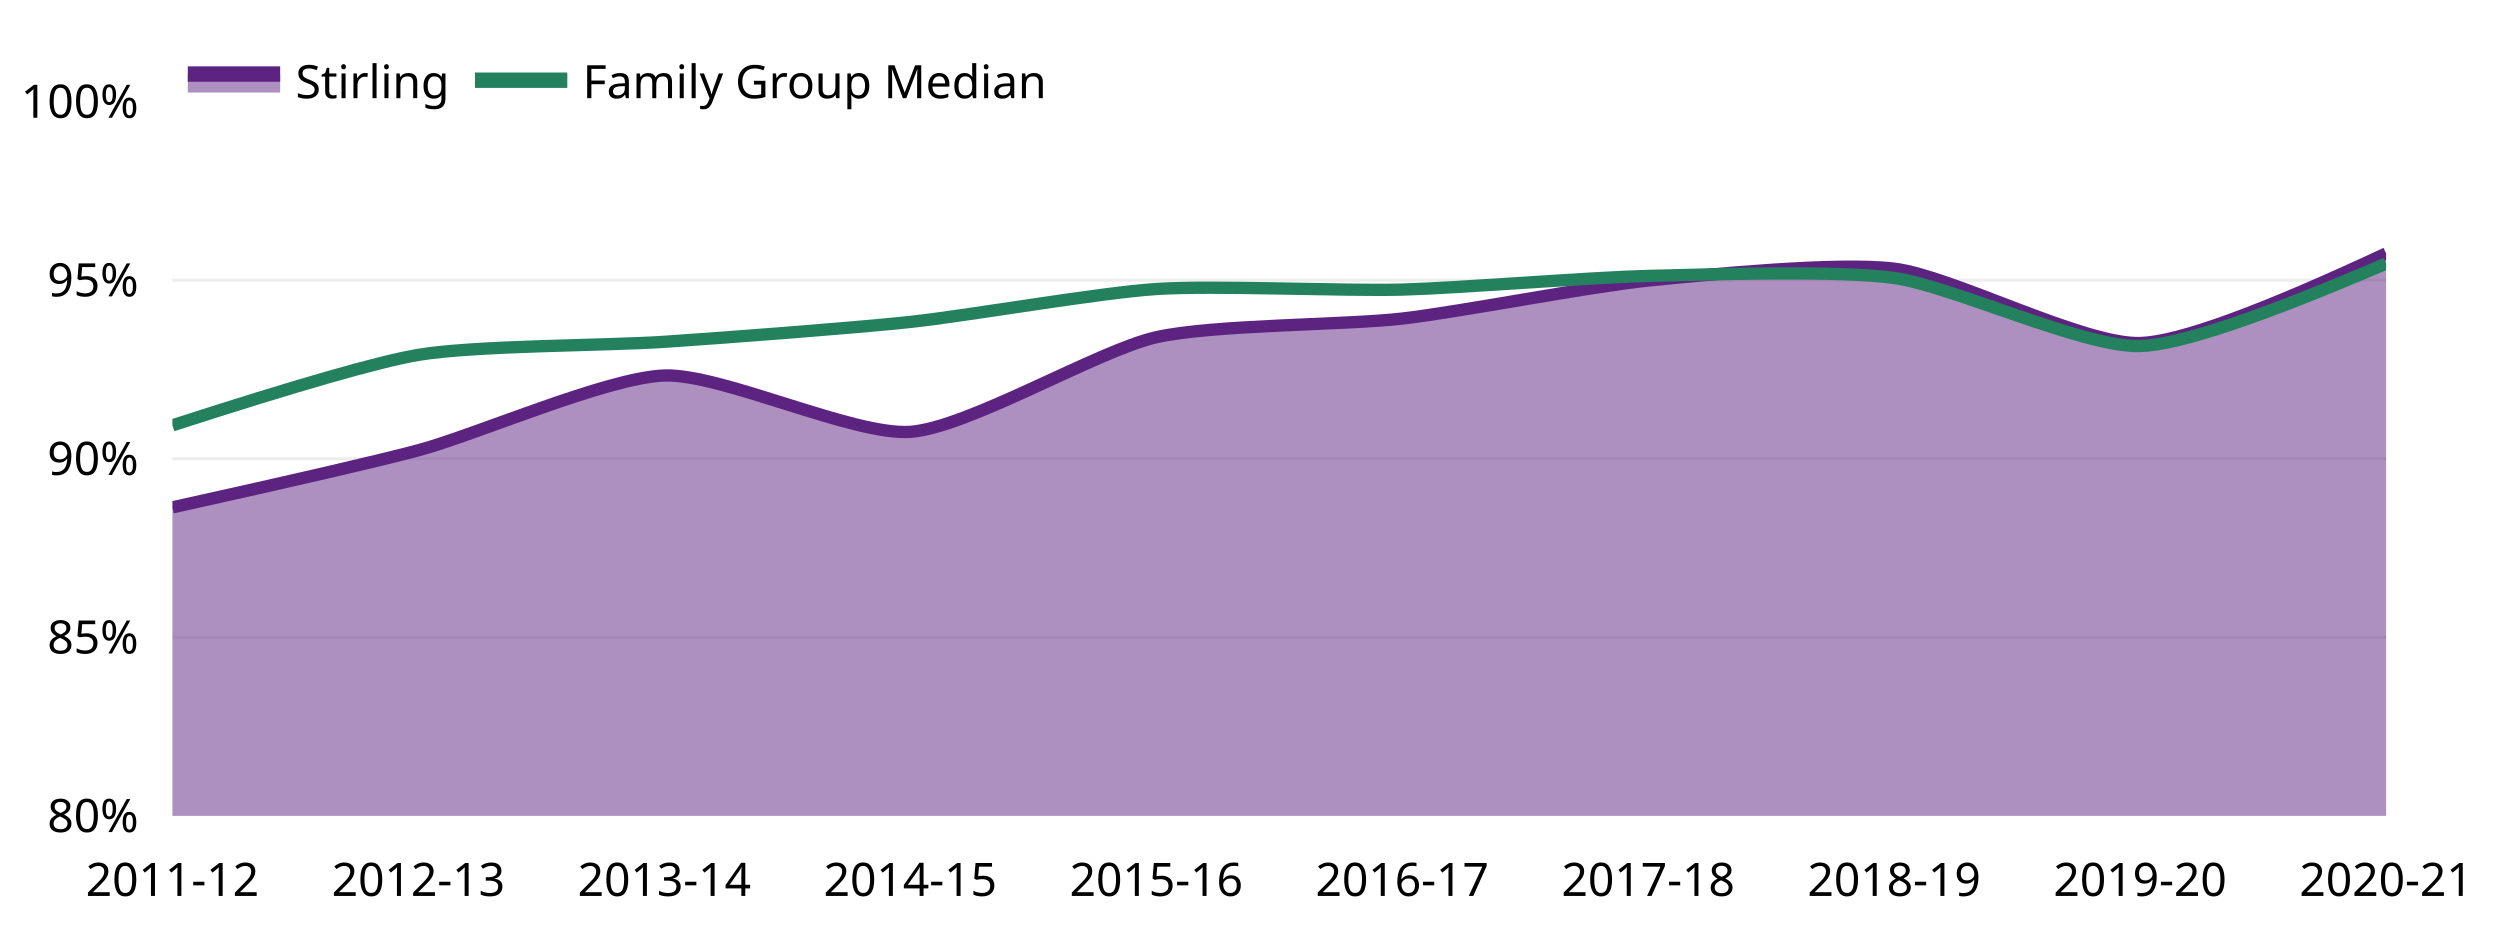
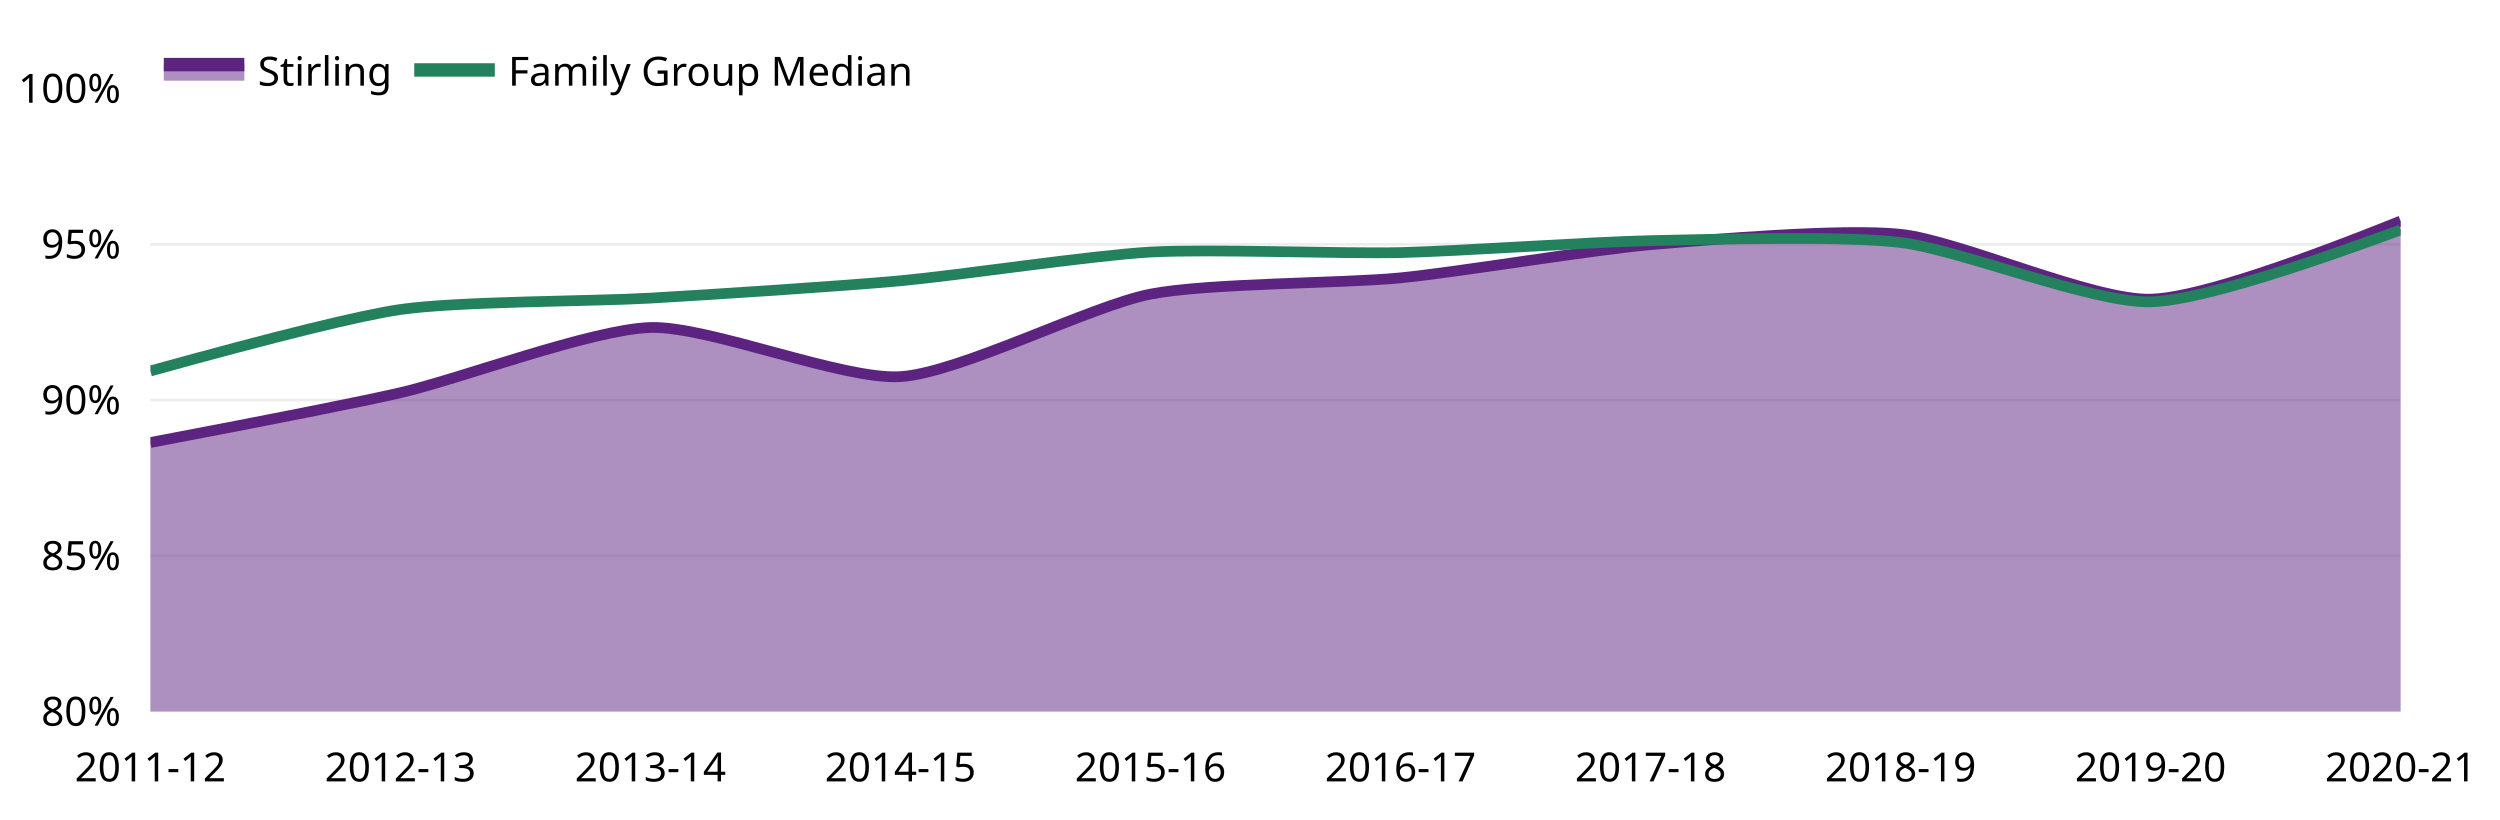
- <svg xmlns="http://www.w3.org/2000/svg" class="main-svg" width="812" height="305" style="" viewBox="0 0 812 305">
-   <rect x="0" y="0" width="812" height="305" style="fill: rgb(255, 255, 255); fill-opacity: 1;" />
-   <defs id="defs-43c3dc">
+ <svg xmlns="http://www.w3.org/2000/svg" class="main-svg" width="931" height="305" style="" viewBox="0 0 931 305">
+   <rect x="0" y="0" width="931" height="305" style="fill: rgb(255, 255, 255); fill-opacity: 1;" />
+   <defs id="defs-292442">
    <g class="clips">
-       <clipPath id="clip43c3dcxyplot" class="plotclip">
-         <rect width="719" height="232" />
-       </clipPath>
-       <clipPath class="axesclip" id="clip43c3dcx">
-         <rect x="56" y="0" width="719" height="305" />
-       </clipPath>
-       <clipPath class="axesclip" id="clip43c3dcy">
-         <rect x="0" y="33" width="812" height="232" />
-       </clipPath>
-       <clipPath class="axesclip" id="clip43c3dcxy">
-         <rect x="56" y="33" width="719" height="232" />
+       <clipPath id="clip292442xyplot" class="plotclip">
+         <rect width="838" height="232" />
+       </clipPath>
+       <clipPath class="axesclip" id="clip292442x">
+         <rect x="56" y="0" width="838" height="305" />
+       </clipPath>
+       <clipPath class="axesclip" id="clip292442y">
+         <rect x="0" y="33" width="931" height="232" />
+       </clipPath>
+       <clipPath class="axesclip" id="clip292442xy">
+         <rect x="56" y="33" width="838" height="232" />
      </clipPath>
    </g>
    <g class="gradients" />
    <g class="patterns" />
  </defs>
  <g class="bglayer">
-     <rect class="bg" x="46" y="23" width="739" height="252" style="fill: rgb(0, 0, 0); fill-opacity: 0; stroke-width: 0;" />
+     <rect class="bg" x="46" y="23" width="858" height="252" style="fill: rgb(0, 0, 0); fill-opacity: 0; stroke-width: 0;" />
  </g>
  <g class="layer-below">
    <g class="imagelayer" />
    <g class="shapelayer" />
  </g>
  <g class="cartesianlayer">
    <g class="subplot xy">
      <g class="layer-subplot">
        <g class="shapelayer" />
        <g class="imagelayer" />
      </g>
      <g class="gridlayer">
        <g class="x">
-           <path class="xgrid crisp" transform="translate(135.89,0)" d="M0,33v232" style="stroke: rgb(255, 255, 255); stroke-opacity: 1; stroke-width: 1px;" />
-           <path class="xgrid crisp" transform="translate(215.78,0)" d="M0,33v232" style="stroke: rgb(255, 255, 255); stroke-opacity: 1; stroke-width: 1px;" />
-           <path class="xgrid crisp" transform="translate(295.67,0)" d="M0,33v232" style="stroke: rgb(255, 255, 255); stroke-opacity: 1; stroke-width: 1px;" />
-           <path class="xgrid crisp" transform="translate(375.56,0)" d="M0,33v232" style="stroke: rgb(255, 255, 255); stroke-opacity: 1; stroke-width: 1px;" />
-           <path class="xgrid crisp" transform="translate(455.44,0)" d="M0,33v232" style="stroke: rgb(255, 255, 255); stroke-opacity: 1; stroke-width: 1px;" />
-           <path class="xgrid crisp" transform="translate(535.33,0)" d="M0,33v232" style="stroke: rgb(255, 255, 255); stroke-opacity: 1; stroke-width: 1px;" />
-           <path class="xgrid crisp" transform="translate(615.22,0)" d="M0,33v232" style="stroke: rgb(255, 255, 255); stroke-opacity: 1; stroke-width: 1px;" />
-           <path class="xgrid crisp" transform="translate(695.11,0)" d="M0,33v232" style="stroke: rgb(255, 255, 255); stroke-opacity: 1; stroke-width: 1px;" />
+           <path class="xgrid crisp" transform="translate(149.11,0)" d="M0,33v232" style="stroke: rgb(255, 255, 255); stroke-opacity: 1; stroke-width: 1px;" />
+           <path class="xgrid crisp" transform="translate(242.22,0)" d="M0,33v232" style="stroke: rgb(255, 255, 255); stroke-opacity: 1; stroke-width: 1px;" />
+           <path class="xgrid crisp" transform="translate(335.33,0)" d="M0,33v232" style="stroke: rgb(255, 255, 255); stroke-opacity: 1; stroke-width: 1px;" />
+           <path class="xgrid crisp" transform="translate(428.44,0)" d="M0,33v232" style="stroke: rgb(255, 255, 255); stroke-opacity: 1; stroke-width: 1px;" />
+           <path class="xgrid crisp" transform="translate(521.56,0)" d="M0,33v232" style="stroke: rgb(255, 255, 255); stroke-opacity: 1; stroke-width: 1px;" />
+           <path class="xgrid crisp" transform="translate(614.67,0)" d="M0,33v232" style="stroke: rgb(255, 255, 255); stroke-opacity: 1; stroke-width: 1px;" />
+           <path class="xgrid crisp" transform="translate(707.78,0)" d="M0,33v232" style="stroke: rgb(255, 255, 255); stroke-opacity: 1; stroke-width: 1px;" />
+           <path class="xgrid crisp" transform="translate(800.89,0)" d="M0,33v232" style="stroke: rgb(255, 255, 255); stroke-opacity: 1; stroke-width: 1px;" />
        </g>
        <g class="y">
-           <path class="ygrid crisp" transform="translate(0,207)" d="M56,0h719" style="stroke: rgb(237, 237, 237); stroke-opacity: 1; stroke-width: 1px;" />
-           <path class="ygrid crisp" transform="translate(0,149)" d="M56,0h719" style="stroke: rgb(237, 237, 237); stroke-opacity: 1; stroke-width: 1px;" />
-           <path class="ygrid crisp" transform="translate(0,91)" d="M56,0h719" style="stroke: rgb(237, 237, 237); stroke-opacity: 1; stroke-width: 1px;" />
+           <path class="ygrid crisp" transform="translate(0,207)" d="M56,0h838" style="stroke: rgb(237, 237, 237); stroke-opacity: 1; stroke-width: 1px;" />
+           <path class="ygrid crisp" transform="translate(0,149)" d="M56,0h838" style="stroke: rgb(237, 237, 237); stroke-opacity: 1; stroke-width: 1px;" />
+           <path class="ygrid crisp" transform="translate(0,91)" d="M56,0h838" style="stroke: rgb(237, 237, 237); stroke-opacity: 1; stroke-width: 1px;" />
        </g>
      </g>
      <g class="zerolinelayer" />
      <path class="xlines-below" />
      <path class="ylines-below" />
      <g class="overlines-below" />
      <g class="xaxislayer-below" />
      <g class="yaxislayer-below" />
      <g class="overaxes-below" />
-       <g class="plot" transform="translate(56,33)" clip-path="url(#clip43c3dcxyplot)">
+       <g class="plot" transform="translate(56,33)" clip-path="url(#clip292442xyplot)">
        <g class="scatterlayer mlayer">
-           <g class="trace scatter traceb986c4" style="stroke-miterlimit: 2;">
+           <g class="trace scatter trace9b18af" style="stroke-miterlimit: 2;">
            <g class="fills">
              <g>
-                 <path class="js-fill" d="M719,1160L0,1160L0,131.79Q61.33,118.22 79.89,113.25C98.62,108.24 141.05,89.62 159.78,88.96C178.33,88.31 221.23,108.57 239.67,107.26C258.52,105.92 300.6,80.8 319.56,76.53C337.9,72.4 380.84,72.61 399.44,70.47C418.12,68.32 460.64,60.01 479.33,58.12C497.92,56.24 540.77,51.99 559.22,54.26C578.06,56.58 620.55,78.94 639.11,78.42Q657.84,77.9 719,49.32" style="fill: rgb(93, 35, 129); fill-opacity: 0.5; stroke-width: 0;" />
+                 <path class="js-fill" d="M838,1160L0,1160L0,131.79Q71.46,118.23 93.11,113.25C114.91,108.24 164.42,89.63 186.22,88.96C207.87,88.3 257.78,108.61 279.33,107.26C301.24,105.89 350.44,80.8 372.44,76.53C393.9,72.36 443.87,72.61 465.56,70.47C487.32,68.32 536.9,60.01 558.67,58.12C580.35,56.24 630.22,51.96 651.78,54.26C673.68,56.6 723.24,78.95 744.89,78.42Q766.69,77.89 838,49.32" style="fill: rgb(93, 35, 129); fill-opacity: 0.5; stroke-width: 0;" />
              </g>
            </g>
            <g class="errorbars" />
            <g class="lines">
-               <path class="js-line" d="M0,131.79Q61.33,118.22 79.89,113.25C98.62,108.24 141.05,89.62 159.78,88.96C178.33,88.31 221.23,108.57 239.67,107.26C258.52,105.92 300.6,80.8 319.56,76.53C337.9,72.4 380.84,72.61 399.44,70.47C418.12,68.32 460.64,60.01 479.33,58.12C497.92,56.24 540.77,51.99 559.22,54.26C578.06,56.58 620.55,78.94 639.11,78.42Q657.84,77.9 719,49.32" style="vector-effect: non-scaling-stroke; fill: none; stroke: rgb(93, 35, 129); stroke-opacity: 1; stroke-width: 4px; opacity: 1;" />
+               <path class="js-line" d="M0,131.79Q71.46,118.23 93.11,113.25C114.91,108.24 164.42,89.63 186.22,88.96C207.87,88.3 257.78,108.61 279.33,107.26C301.24,105.89 350.44,80.8 372.44,76.53C393.9,72.36 443.87,72.61 465.56,70.47C487.32,68.32 536.9,60.01 558.67,58.12C580.35,56.24 630.22,51.96 651.78,54.26C673.68,56.6 723.24,78.95 744.89,78.42Q766.69,77.89 838,49.32" style="vector-effect: non-scaling-stroke; fill: none; stroke: rgb(93, 35, 129); stroke-opacity: 1; stroke-width: 4px; opacity: 1;" />
            </g>
            <g class="points" />
            <g class="text" />
          </g>
-           <g class="trace scatter tracef4d5ca" style="stroke-miterlimit: 2; opacity: 1;">
+           <g class="trace scatter trace93a3fa" style="stroke-miterlimit: 2; opacity: 1;">
            <g class="fills" />
            <g class="errorbars" />
            <g class="lines">
-               <path class="js-line" d="M0,105.15Q61.07,85.41 79.89,82.26C98.36,79.17 141.15,79.27 159.78,78.02C178.43,76.77 221.06,73.56 239.67,71.56C258.34,69.56 300.88,62.09 319.56,60.87C338.16,59.65 380.81,61.56 399.44,61.06C418.09,60.56 460.68,57.06 479.33,56.62C497.96,56.18 540.75,54.7 559.22,57.29C578.04,59.93 620.54,79.9 639.11,79.4Q657.83,78.9 719,52.6" style="vector-effect: non-scaling-stroke; fill: none; stroke: rgb(35, 129, 93); stroke-opacity: 1; stroke-width: 4px; opacity: 1;" />
+               <path class="js-line" d="M0,105.15Q71.23,85.42 93.11,82.26C114.68,79.15 164.5,79.27 186.22,78.02C207.95,76.77 257.63,73.56 279.33,71.56C301.08,69.56 350.68,62.09 372.44,60.87C394.13,59.65 443.84,61.56 465.56,61.06C487.29,60.56 536.94,57.06 558.67,56.62C580.39,56.18 630.2,54.68 651.78,57.29C673.66,59.93 723.23,79.91 744.89,79.4Q766.68,78.89 838,52.6" style="vector-effect: non-scaling-stroke; fill: none; stroke: rgb(35, 129, 93); stroke-opacity: 1; stroke-width: 4px; opacity: 1;" />
            </g>
            <g class="points" />
            <g class="text" />
          </g>
        </g>
      </g>
      <g class="overplot" />
      <path class="xlines-above crisp" d="M0,0" style="fill: none;" />
      <path class="ylines-above crisp" d="M0,0" style="fill: none;" />
      <g class="overlines-above" />
      <g class="xaxislayer-above">
        <g class="xtick">
          <text text-anchor="middle" x="0" y="291" transform="translate(56,0)" style="font-family: 'Segoe UI Semibold'; font-size: 15px; fill: rgb(0, 0, 0); fill-opacity: 1; white-space: pre; opacity: 1;">2011-12</text>
        </g>
        <g class="xtick">
-           <text text-anchor="middle" x="0" y="291" transform="translate(135.89,0)" style="font-family: 'Segoe UI Semibold'; font-size: 15px; fill: rgb(0, 0, 0); fill-opacity: 1; white-space: pre; opacity: 1;">2012-13</text>
-         </g>
-         <g class="xtick">
-           <text text-anchor="middle" x="0" y="291" transform="translate(215.78,0)" style="font-family: 'Segoe UI Semibold'; font-size: 15px; fill: rgb(0, 0, 0); fill-opacity: 1; white-space: pre; opacity: 1;">2013-14</text>
-         </g>
-         <g class="xtick">
-           <text text-anchor="middle" x="0" y="291" transform="translate(295.67,0)" style="font-family: 'Segoe UI Semibold'; font-size: 15px; fill: rgb(0, 0, 0); fill-opacity: 1; white-space: pre; opacity: 1;">2014-15</text>
-         </g>
-         <g class="xtick">
-           <text text-anchor="middle" x="0" y="291" transform="translate(375.56,0)" style="font-family: 'Segoe UI Semibold'; font-size: 15px; fill: rgb(0, 0, 0); fill-opacity: 1; white-space: pre; opacity: 1;">2015-16</text>
-         </g>
-         <g class="xtick">
-           <text text-anchor="middle" x="0" y="291" transform="translate(455.44,0)" style="font-family: 'Segoe UI Semibold'; font-size: 15px; fill: rgb(0, 0, 0); fill-opacity: 1; white-space: pre; opacity: 1;">2016-17</text>
-         </g>
-         <g class="xtick">
-           <text text-anchor="middle" x="0" y="291" transform="translate(535.33,0)" style="font-family: 'Segoe UI Semibold'; font-size: 15px; fill: rgb(0, 0, 0); fill-opacity: 1; white-space: pre; opacity: 1;">2017-18</text>
-         </g>
-         <g class="xtick">
-           <text text-anchor="middle" x="0" y="291" transform="translate(615.22,0)" style="font-family: 'Segoe UI Semibold'; font-size: 15px; fill: rgb(0, 0, 0); fill-opacity: 1; white-space: pre; opacity: 1;">2018-19</text>
-         </g>
-         <g class="xtick">
-           <text text-anchor="middle" x="0" y="291" transform="translate(695.11,0)" style="font-family: 'Segoe UI Semibold'; font-size: 15px; fill: rgb(0, 0, 0); fill-opacity: 1; white-space: pre; opacity: 1;">2019-20</text>
-         </g>
-         <g class="xtick">
-           <text text-anchor="middle" x="0" y="291" transform="translate(775,0)" style="font-family: 'Segoe UI Semibold'; font-size: 15px; fill: rgb(0, 0, 0); fill-opacity: 1; white-space: pre; opacity: 1;">2020-21</text>
+           <text text-anchor="middle" x="0" y="291" transform="translate(149.11,0)" style="font-family: 'Segoe UI Semibold'; font-size: 15px; fill: rgb(0, 0, 0); fill-opacity: 1; white-space: pre; opacity: 1;">2012-13</text>
+         </g>
+         <g class="xtick">
+           <text text-anchor="middle" x="0" y="291" transform="translate(242.22,0)" style="font-family: 'Segoe UI Semibold'; font-size: 15px; fill: rgb(0, 0, 0); fill-opacity: 1; white-space: pre; opacity: 1;">2013-14</text>
+         </g>
+         <g class="xtick">
+           <text text-anchor="middle" x="0" y="291" transform="translate(335.33,0)" style="font-family: 'Segoe UI Semibold'; font-size: 15px; fill: rgb(0, 0, 0); fill-opacity: 1; white-space: pre; opacity: 1;">2014-15</text>
+         </g>
+         <g class="xtick">
+           <text text-anchor="middle" x="0" y="291" transform="translate(428.44,0)" style="font-family: 'Segoe UI Semibold'; font-size: 15px; fill: rgb(0, 0, 0); fill-opacity: 1; white-space: pre; opacity: 1;">2015-16</text>
+         </g>
+         <g class="xtick">
+           <text text-anchor="middle" x="0" y="291" transform="translate(521.56,0)" style="font-family: 'Segoe UI Semibold'; font-size: 15px; fill: rgb(0, 0, 0); fill-opacity: 1; white-space: pre; opacity: 1;">2016-17</text>
+         </g>
+         <g class="xtick">
+           <text text-anchor="middle" x="0" y="291" transform="translate(614.67,0)" style="font-family: 'Segoe UI Semibold'; font-size: 15px; fill: rgb(0, 0, 0); fill-opacity: 1; white-space: pre; opacity: 1;">2017-18</text>
+         </g>
+         <g class="xtick">
+           <text text-anchor="middle" x="0" y="291" transform="translate(707.78,0)" style="font-family: 'Segoe UI Semibold'; font-size: 15px; fill: rgb(0, 0, 0); fill-opacity: 1; white-space: pre; opacity: 1;">2018-19</text>
+         </g>
+         <g class="xtick">
+           <text text-anchor="middle" x="0" y="291" transform="translate(800.89,0)" style="font-family: 'Segoe UI Semibold'; font-size: 15px; fill: rgb(0, 0, 0); fill-opacity: 1; white-space: pre; opacity: 1;">2019-20</text>
+         </g>
+         <g class="xtick">
+           <text text-anchor="middle" x="0" y="291" transform="translate(894,0)" style="font-family: 'Segoe UI Semibold'; font-size: 15px; fill: rgb(0, 0, 0); fill-opacity: 1; white-space: pre; opacity: 1;">2020-21</text>
        </g>
      </g>
      <g class="yaxislayer-above">
        <g class="ytick">
          <text text-anchor="end" x="45" y="5.25" transform="translate(0,265)" style="font-family: 'Segoe UI Semibold'; font-size: 15px; fill: rgb(0, 0, 0); fill-opacity: 1; white-space: pre; opacity: 1;">80%</text>
        </g>
        <g class="ytick">
          <text text-anchor="end" x="45" y="5.25" style="font-family: 'Segoe UI Semibold'; font-size: 15px; fill: rgb(0, 0, 0); fill-opacity: 1; white-space: pre; opacity: 1;" transform="translate(0,207)">85%</text>
        </g>
        <g class="ytick">
          <text text-anchor="end" x="45" y="5.25" style="font-family: 'Segoe UI Semibold'; font-size: 15px; fill: rgb(0, 0, 0); fill-opacity: 1; white-space: pre; opacity: 1;" transform="translate(0,149)">90%</text>
        </g>
        <g class="ytick">
          <text text-anchor="end" x="45" y="5.25" style="font-family: 'Segoe UI Semibold'; font-size: 15px; fill: rgb(0, 0, 0); fill-opacity: 1; white-space: pre; opacity: 1;" transform="translate(0,91)">95%</text>
        </g>
        <g class="ytick">
          <text text-anchor="end" x="45" y="5.25" style="font-family: 'Segoe UI Semibold'; font-size: 15px; fill: rgb(0, 0, 0); fill-opacity: 1; white-space: pre; opacity: 1;" transform="translate(0,33)">100%</text>
        </g>
      </g>
      <g class="overaxes-above" />
    </g>
  </g>
  <g class="polarlayer" />
  <g class="smithlayer" />
  <g class="ternarylayer" />
  <g class="geolayer" />
  <g class="funnelarealayer" />
  <g class="pielayer" />
  <g class="iciclelayer" />
  <g class="treemaplayer" />
  <g class="sunburstlayer" />
  <g class="glimages" />
-   <defs id="topdefs-43c3dc">
+   <defs id="topdefs-292442">
    <g class="clips" />
-     <clipPath id="legend43c3dc">
+     <clipPath id="legend292442">
      <rect width="285" height="33" x="0" y="0" />
    </clipPath>
  </defs>
  <g class="layer-above">
    <g class="imagelayer" />
    <g class="shapelayer" />
  </g>
  <g class="infolayer">
    <g class="legend" pointer-events="all" transform="translate(56,9.8)">
      <rect class="bg" shape-rendering="crispEdges" width="285" height="33" x="0" y="0" style="stroke: rgb(68, 68, 68); stroke-opacity: 1; fill: rgb(0, 0, 0); fill-opacity: 0; stroke-width: 0px;" />
-       <g class="scrollbox" transform="" clip-path="url(#legend43c3dc)">
+       <g class="scrollbox" transform="" clip-path="url(#legend292442)">
        <g class="groups">
          <g class="traces" transform="translate(0,16.25)" style="opacity: 1;">
            <text class="legendtext" text-anchor="start" x="40" y="5.85" style="font-family: 'Segoe UI Semibold'; font-size: 15px; fill: rgb(0, 0, 0); fill-opacity: 1; white-space: pre;">Stirling</text>
            <g class="layers">
              <g class="legendfill">
                <path class="js-fill" d="M5,-2h30v6h-30z" style="stroke-width: 0; fill: rgb(93, 35, 129); fill-opacity: 0.5;" />
              </g>
              <g class="legendlines">
                <path class="js-line" d="M5,-2h30" style="fill: none; stroke: rgb(93, 35, 129); stroke-opacity: 1; stroke-width: 5px;" />
              </g>
              <g class="legendsymbols">
                <g class="legendpoints" />
              </g>
            </g>
            <rect class="legendtoggle" x="0" y="-11.25" width="90.766" height="22.5" style="fill: rgb(0, 0, 0); fill-opacity: 0;" />
          </g>
          <g class="traces" transform="translate(93.26562,16.25)" style="opacity: 1;">
            <text class="legendtext" text-anchor="start" x="40" y="5.85" style="font-family: 'Segoe UI Semibold'; font-size: 15px; fill: rgb(0, 0, 0); fill-opacity: 1; white-space: pre;">Family Group Median</text>
            <g class="layers" style="opacity: 1;">
              <g class="legendfill" />
              <g class="legendlines">
                <path class="js-line" d="M5,0h30" style="fill: none; stroke: rgb(35, 129, 93); stroke-opacity: 1; stroke-width: 5px;" />
              </g>
              <g class="legendsymbols">
                <g class="legendpoints" />
              </g>
            </g>
            <rect class="legendtoggle" x="0" y="-11.25" width="188.609" height="22.5" style="fill: rgb(0, 0, 0); fill-opacity: 0;" />
          </g>
        </g>
      </g>
      <rect class="scrollbar" rx="20" ry="3" width="0" height="0" x="0" y="0" style="fill: rgb(128, 139, 164); fill-opacity: 1;" />
    </g>
    <g class="g-gtitle" />
    <g class="g-xtitle" />
    <g class="g-ytitle" />
  </g>
</svg>
